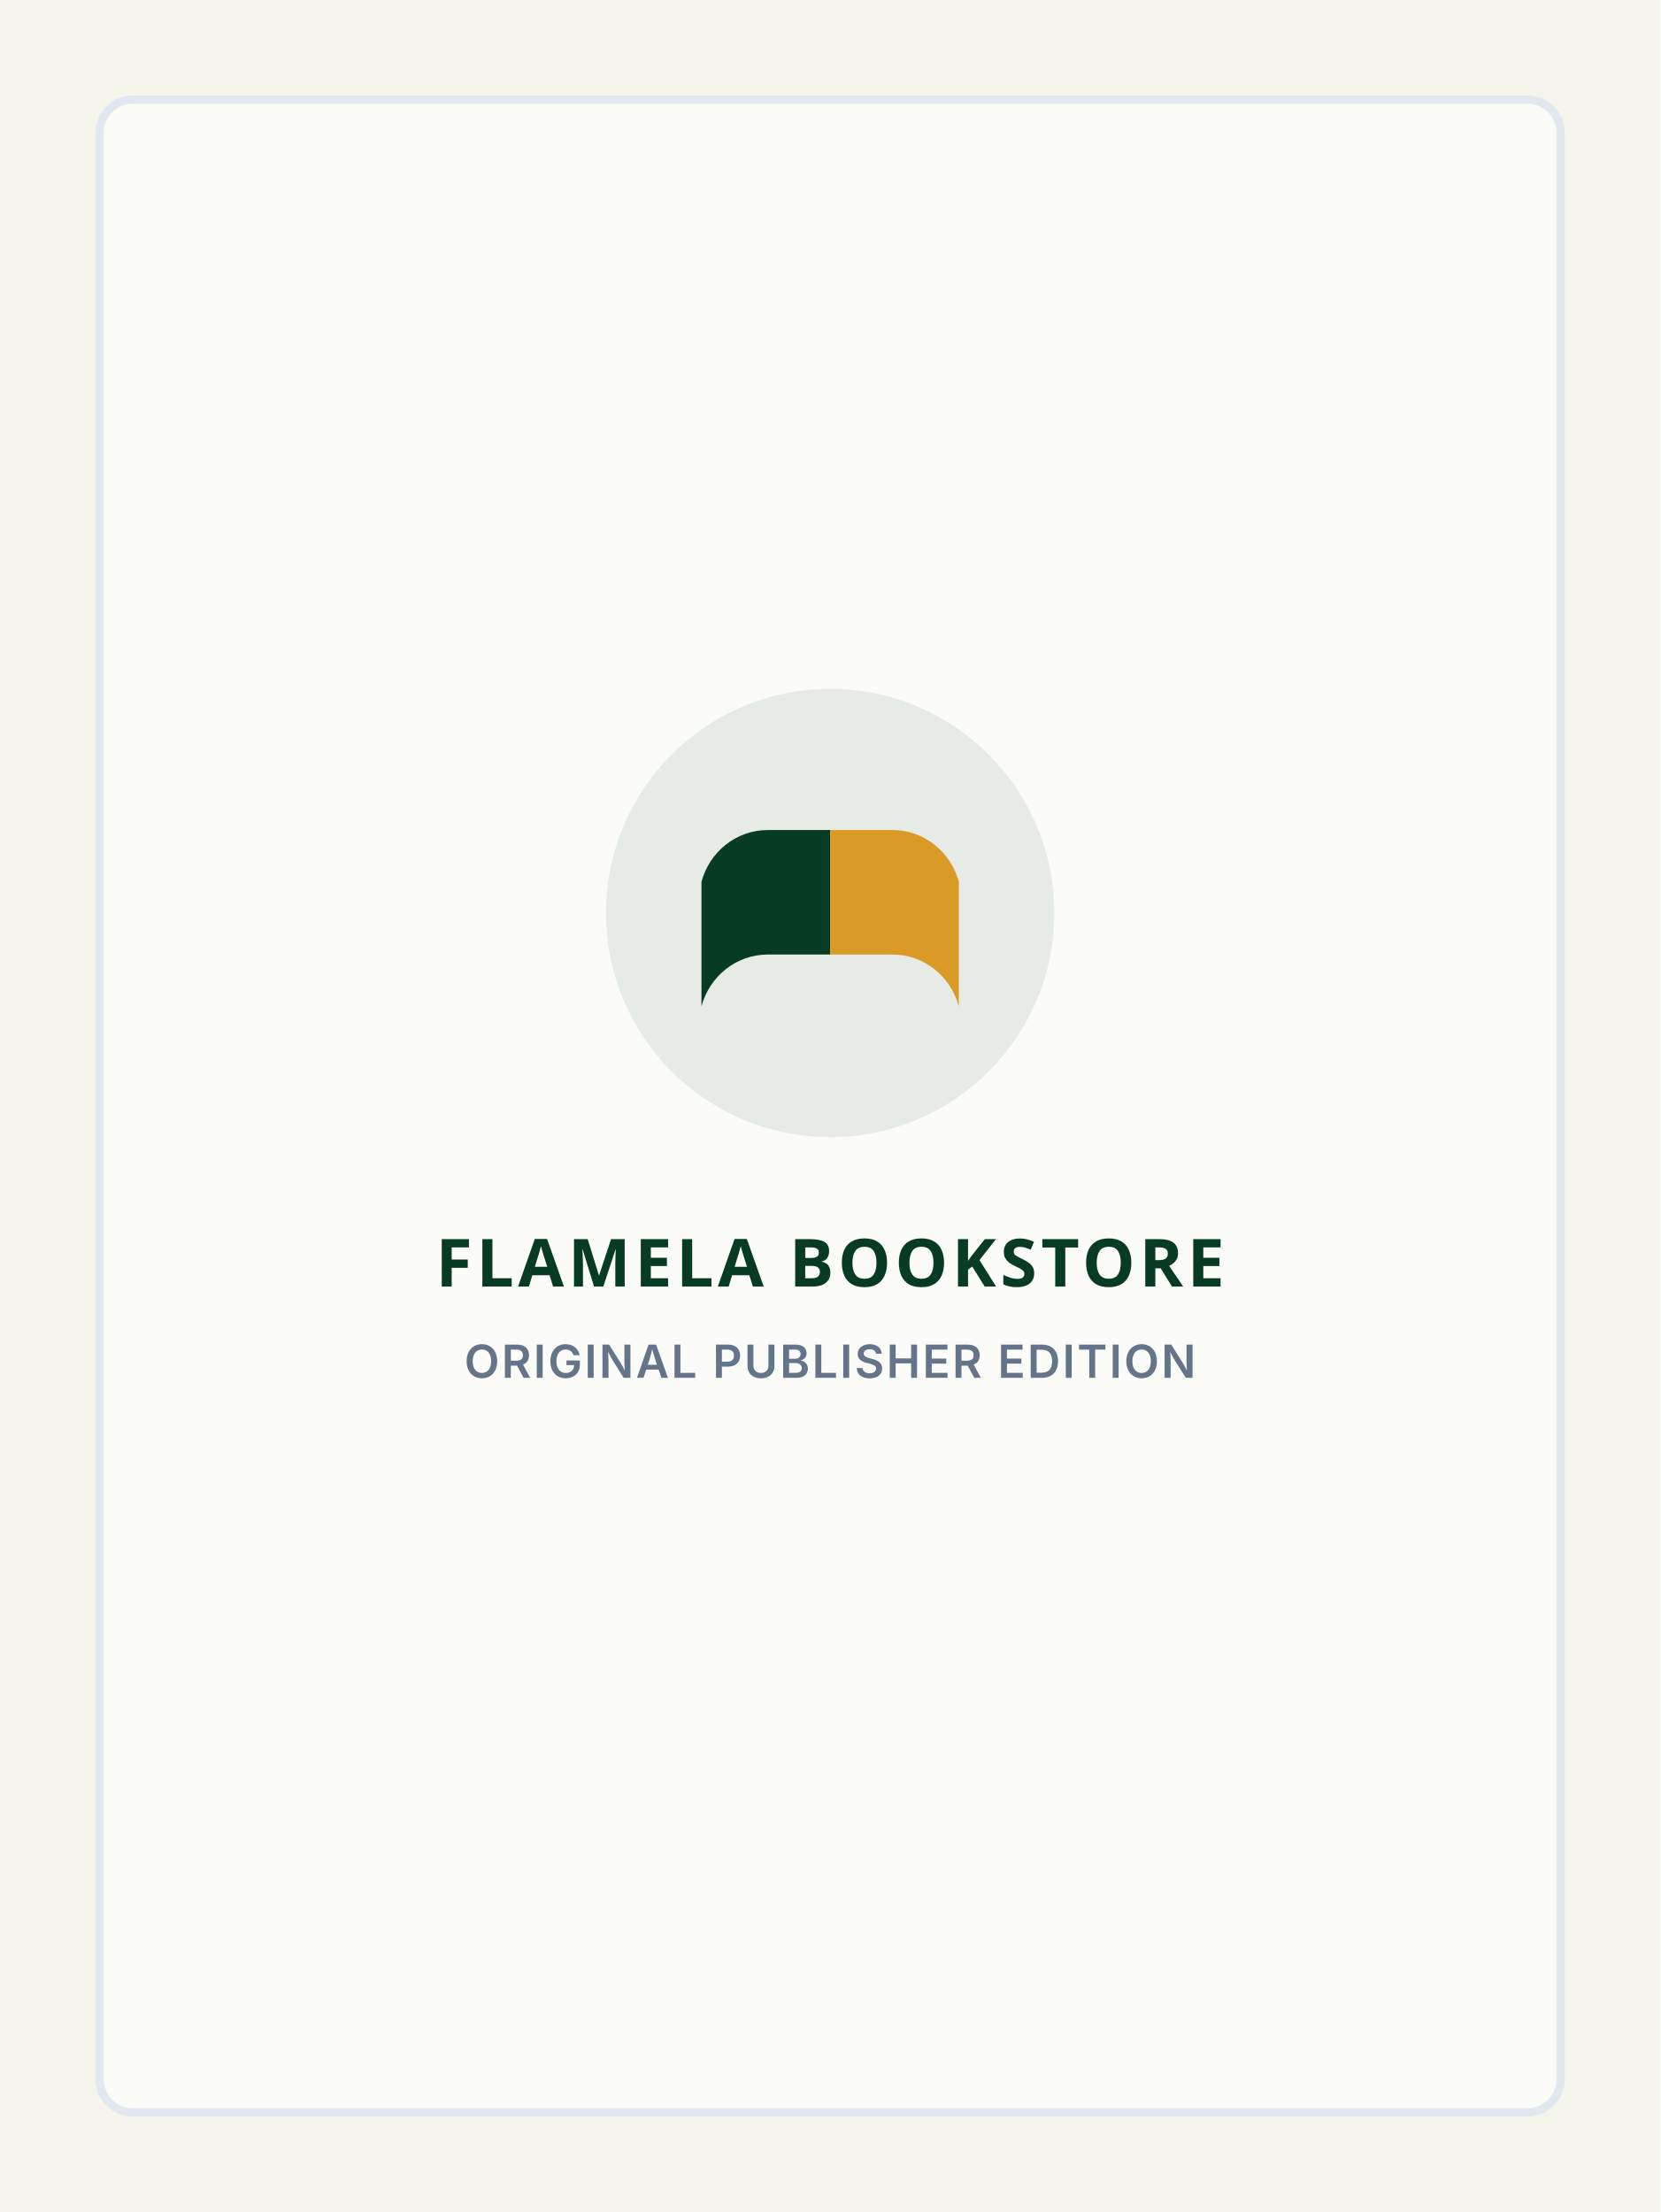
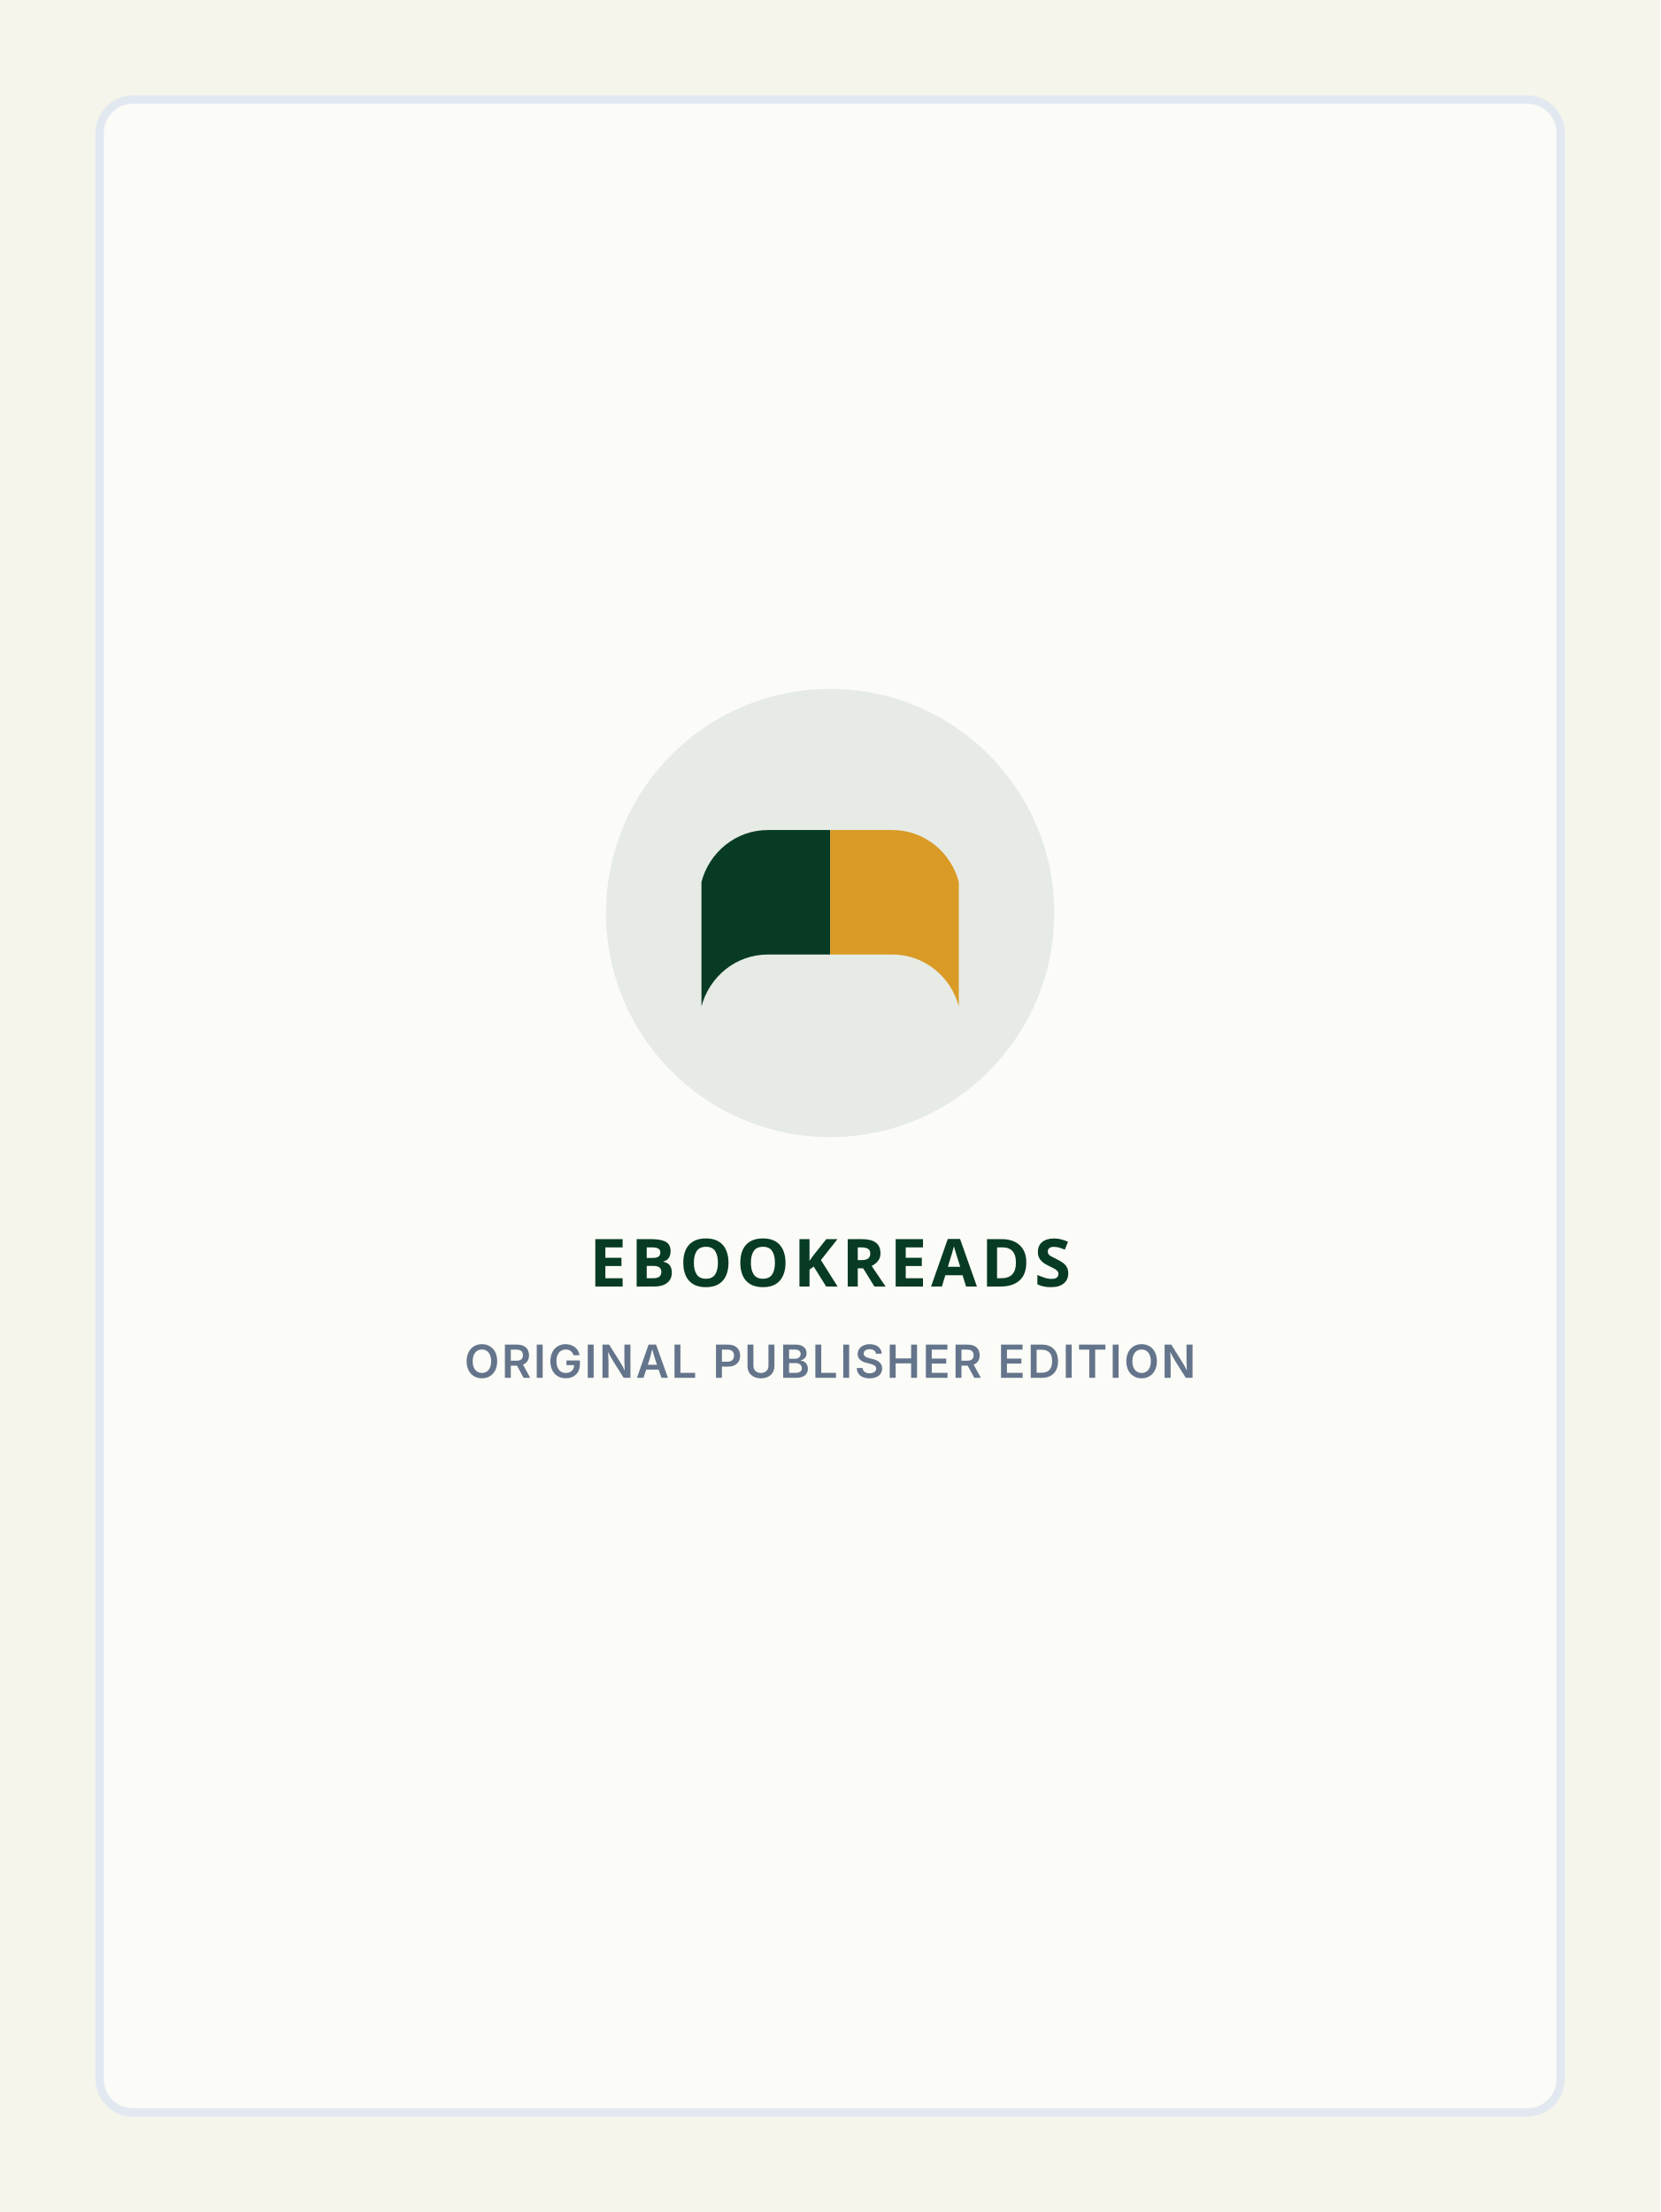
<svg xmlns="http://www.w3.org/2000/svg" width="400" height="533" viewBox="0 0 400 533" fill="none">
  <rect width="400" height="533" fill="#F5F5EC" />
  <rect x="24" y="24" width="352" height="485" rx="8" fill="#FBFBF7" stroke="#E2E8F0" stroke-width="2" />
  <circle cx="200" cy="220" r="54" fill="#073B24" fill-opacity="0.08" />
  <path d="M185 200C177.268 200 170.89 205.373 169 212.5V242.5C170.89 235.373 177.268 230 185 230H200V200H185Z" fill="#073B24" />
  <path d="M215 200C222.732 200 229.11 205.373 231 212.5V242.5C229.11 235.373 222.732 230 215 230H200V200H215Z" fill="#D99B26" />
-   <text x="200" y="310" font-family="'Plus Jakarta Sans', sans-serif" font-size="16" font-weight="700" fill="#073B24" text-anchor="middle" letter-spacing="1">FLAMELA BOOKSTORE</text>
+   <text x="200" y="310" font-family="'Plus Jakarta Sans', sans-serif" font-size="16" font-weight="700" fill="#073B24" text-anchor="middle" letter-spacing="1">EBOOKREADS</text>
  <text x="200" y="332" font-family="'Inter', sans-serif" font-size="11" font-weight="600" fill="#64748B" text-anchor="middle" letter-spacing="0.5">ORIGINAL PUBLISHER EDITION</text>
</svg>
